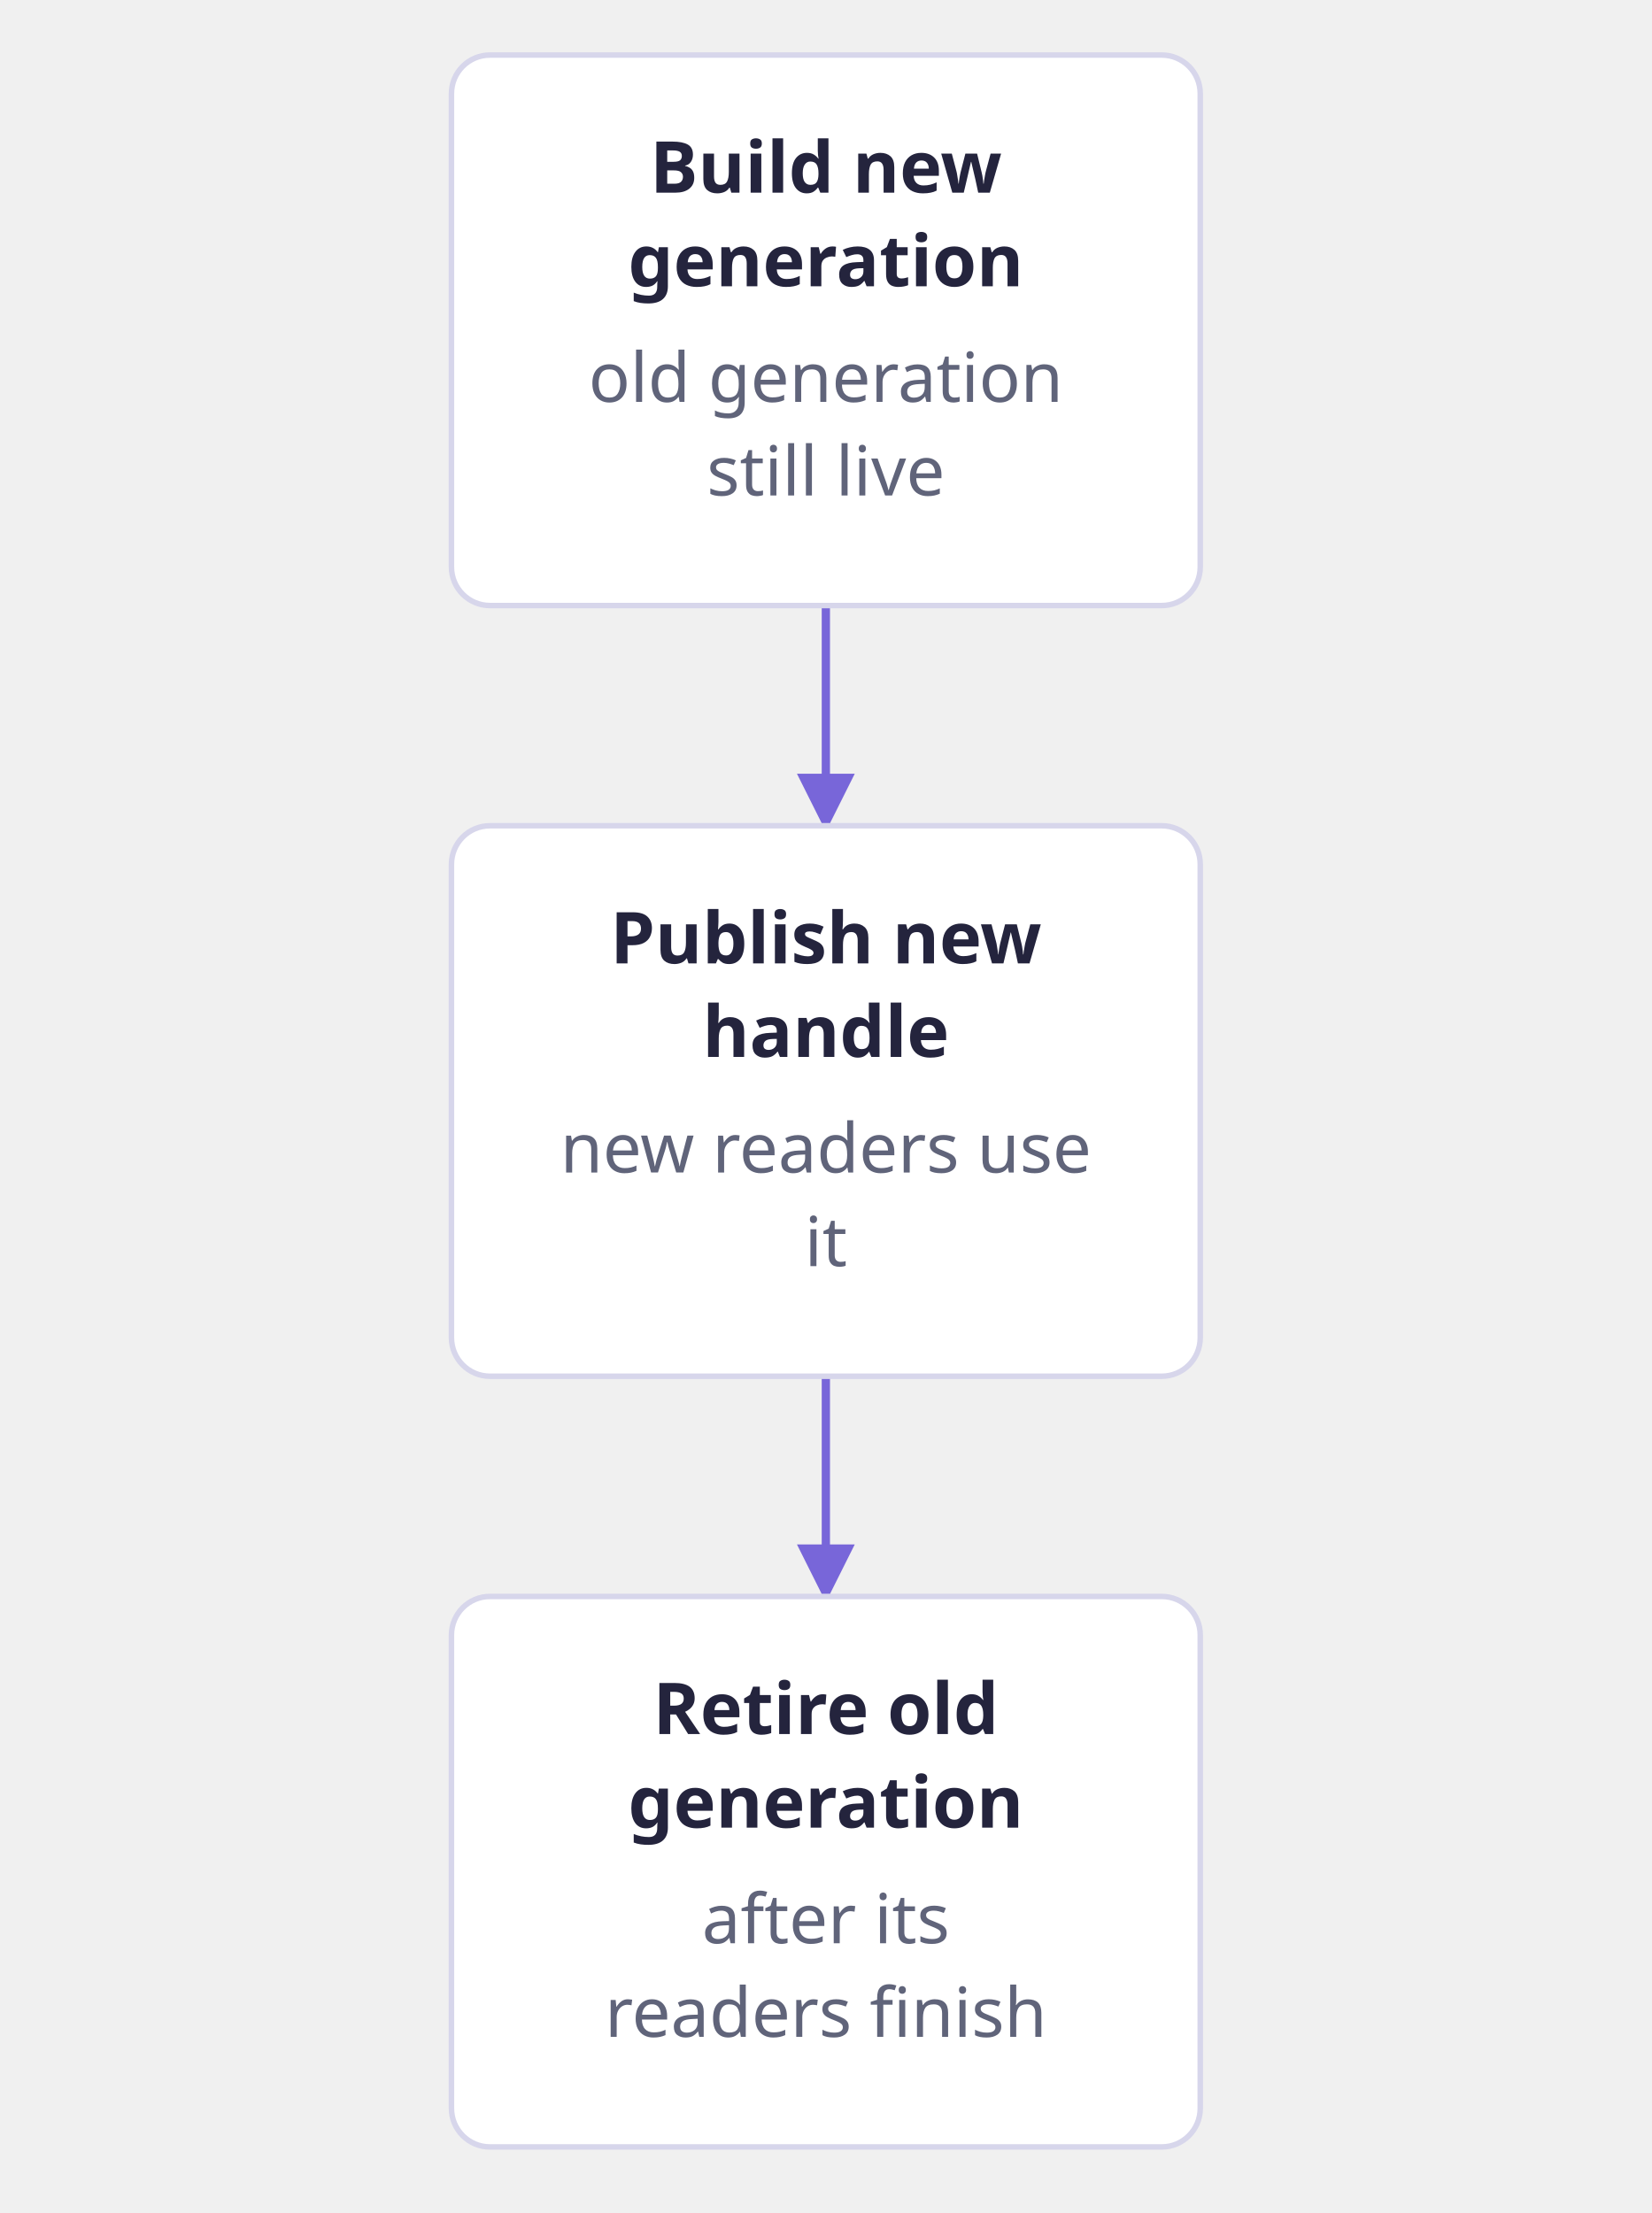
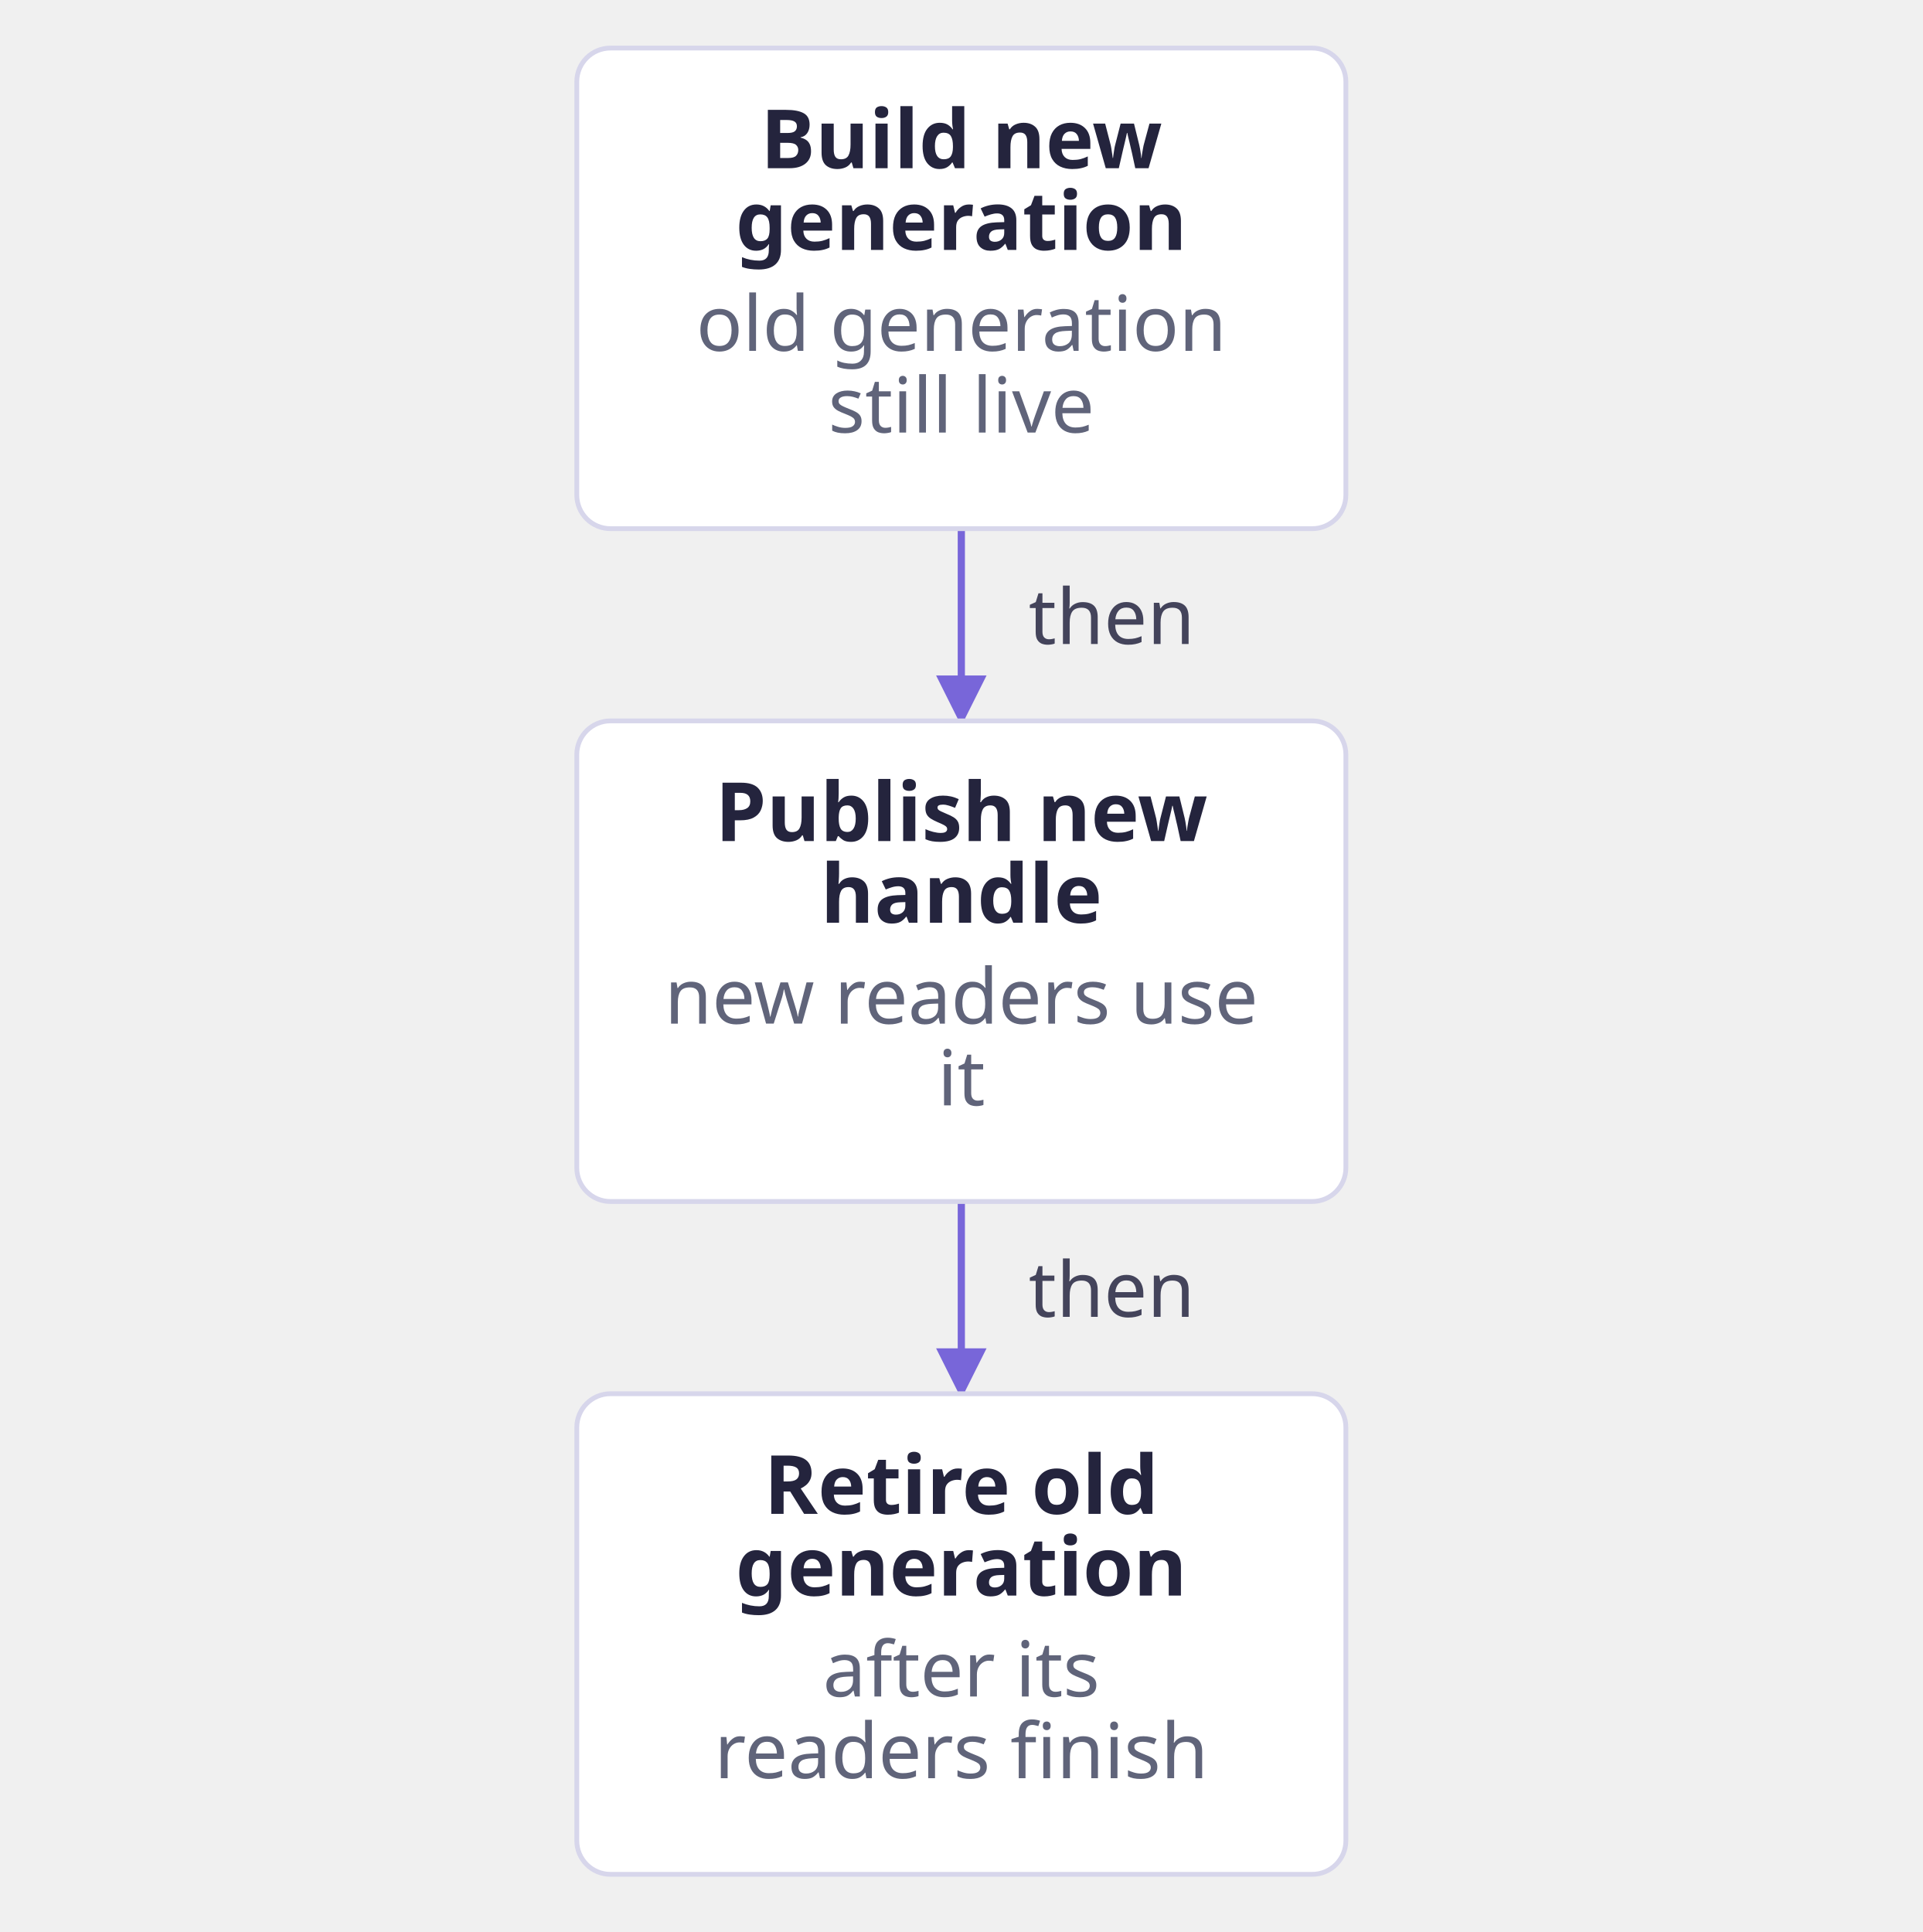
- <svg xmlns="http://www.w3.org/2000/svg" class="concept-svg" viewBox="0 0 300 402" role="img" aria-labelledby="concept-generation-publication-title concept-generation-publication-desc">
+ <svg xmlns="http://www.w3.org/2000/svg" class="concept-svg" width="400" height="402" viewBox="0 0 400 402" role="img" aria-labelledby="concept-generation-publication-title concept-generation-publication-desc">
  <defs>
    <marker id="concept-generation-publication-arrow" viewBox="0 0 10 10" refX="9" refY="5" markerWidth="7" markerHeight="7" orient="auto-start-reverse">
      <path d="M 0 0 L 10 5 L 0 10 z" fill="#7866d9" />
    </marker>
  </defs>
-   <path d="M 150 110 L 150 150" stroke="#7866d9" stroke-width="1.5" marker-end="url(#concept-generation-publication-arrow)" fill="none" />
-   <path d="M 150 250 L 150 290" stroke="#7866d9" stroke-width="1.5" marker-end="url(#concept-generation-publication-arrow)" fill="none" />
+   <path d="M 200 110 L 200 150" stroke="#7866d9" stroke-width="1.5" marker-end="url(#concept-generation-publication-arrow)" fill="none" />
+   <text x="214" y="134" text-anchor="start" fill="#44445b" font-family="system-ui,sans-serif" font-size="16">then</text>
+   <path d="M 200 250 L 200 290" stroke="#7866d9" stroke-width="1.5" marker-end="url(#concept-generation-publication-arrow)" fill="none" />
+   <text x="214" y="274" text-anchor="start" fill="#44445b" font-family="system-ui,sans-serif" font-size="16">then</text>
  <g>
-     <rect x="82" y="10" width="136" height="100" rx="7" fill="#ffffff" stroke="#d7d6eb" />
-     <text x="150" y="35" text-anchor="middle" fill="#24243d" font-family="system-ui,sans-serif" font-size="13" font-weight="650">Build new</text>
-     <text x="150" y="52" text-anchor="middle" fill="#24243d" font-family="system-ui,sans-serif" font-size="13" font-weight="650">generation</text>
-     <text x="150" y="73" text-anchor="middle" fill="#60647a" font-family="system-ui,sans-serif" font-size="12.5">old generation</text>
-     <text x="150" y="90" text-anchor="middle" fill="#60647a" font-family="system-ui,sans-serif" font-size="12.5">still live</text>
+     <rect x="120" y="10" width="160" height="100" rx="7" fill="#ffffff" stroke="#d7d6eb" />
+     <text x="200" y="35" text-anchor="middle" fill="#24243d" font-family="system-ui,sans-serif" font-size="17" font-weight="650">Build new</text>
+     <text x="200" y="52" text-anchor="middle" fill="#24243d" font-family="system-ui,sans-serif" font-size="17" font-weight="650">generation</text>
+     <text x="200" y="73" text-anchor="middle" fill="#60647a" font-family="system-ui,sans-serif" font-size="16">old generation</text>
+     <text x="200" y="90" text-anchor="middle" fill="#60647a" font-family="system-ui,sans-serif" font-size="16">still live</text>
  </g>
  <g>
-     <rect x="82" y="150" width="136" height="100" rx="7" fill="#ffffff" stroke="#d7d6eb" />
-     <text x="150" y="175" text-anchor="middle" fill="#24243d" font-family="system-ui,sans-serif" font-size="13" font-weight="650">Publish new</text>
-     <text x="150" y="192" text-anchor="middle" fill="#24243d" font-family="system-ui,sans-serif" font-size="13" font-weight="650">handle</text>
-     <text x="150" y="213" text-anchor="middle" fill="#60647a" font-family="system-ui,sans-serif" font-size="12.5">new readers use</text>
-     <text x="150" y="230" text-anchor="middle" fill="#60647a" font-family="system-ui,sans-serif" font-size="12.5">it</text>
+     <rect x="120" y="150" width="160" height="100" rx="7" fill="#ffffff" stroke="#d7d6eb" />
+     <text x="200" y="175" text-anchor="middle" fill="#24243d" font-family="system-ui,sans-serif" font-size="17" font-weight="650">Publish new</text>
+     <text x="200" y="192" text-anchor="middle" fill="#24243d" font-family="system-ui,sans-serif" font-size="17" font-weight="650">handle</text>
+     <text x="200" y="213" text-anchor="middle" fill="#60647a" font-family="system-ui,sans-serif" font-size="16">new readers use</text>
+     <text x="200" y="230" text-anchor="middle" fill="#60647a" font-family="system-ui,sans-serif" font-size="16">it</text>
  </g>
  <g>
-     <rect x="82" y="290" width="136" height="100" rx="7" fill="#ffffff" stroke="#d7d6eb" />
-     <text x="150" y="315" text-anchor="middle" fill="#24243d" font-family="system-ui,sans-serif" font-size="13" font-weight="650">Retire old</text>
-     <text x="150" y="332" text-anchor="middle" fill="#24243d" font-family="system-ui,sans-serif" font-size="13" font-weight="650">generation</text>
-     <text x="150" y="353" text-anchor="middle" fill="#60647a" font-family="system-ui,sans-serif" font-size="12.5">after its</text>
-     <text x="150" y="370" text-anchor="middle" fill="#60647a" font-family="system-ui,sans-serif" font-size="12.5">readers finish</text>
+     <rect x="120" y="290" width="160" height="100" rx="7" fill="#ffffff" stroke="#d7d6eb" />
+     <text x="200" y="315" text-anchor="middle" fill="#24243d" font-family="system-ui,sans-serif" font-size="17" font-weight="650">Retire old</text>
+     <text x="200" y="332" text-anchor="middle" fill="#24243d" font-family="system-ui,sans-serif" font-size="17" font-weight="650">generation</text>
+     <text x="200" y="353" text-anchor="middle" fill="#60647a" font-family="system-ui,sans-serif" font-size="16">after its</text>
+     <text x="200" y="370" text-anchor="middle" fill="#60647a" font-family="system-ui,sans-serif" font-size="16">readers finish</text>
  </g>
</svg>
